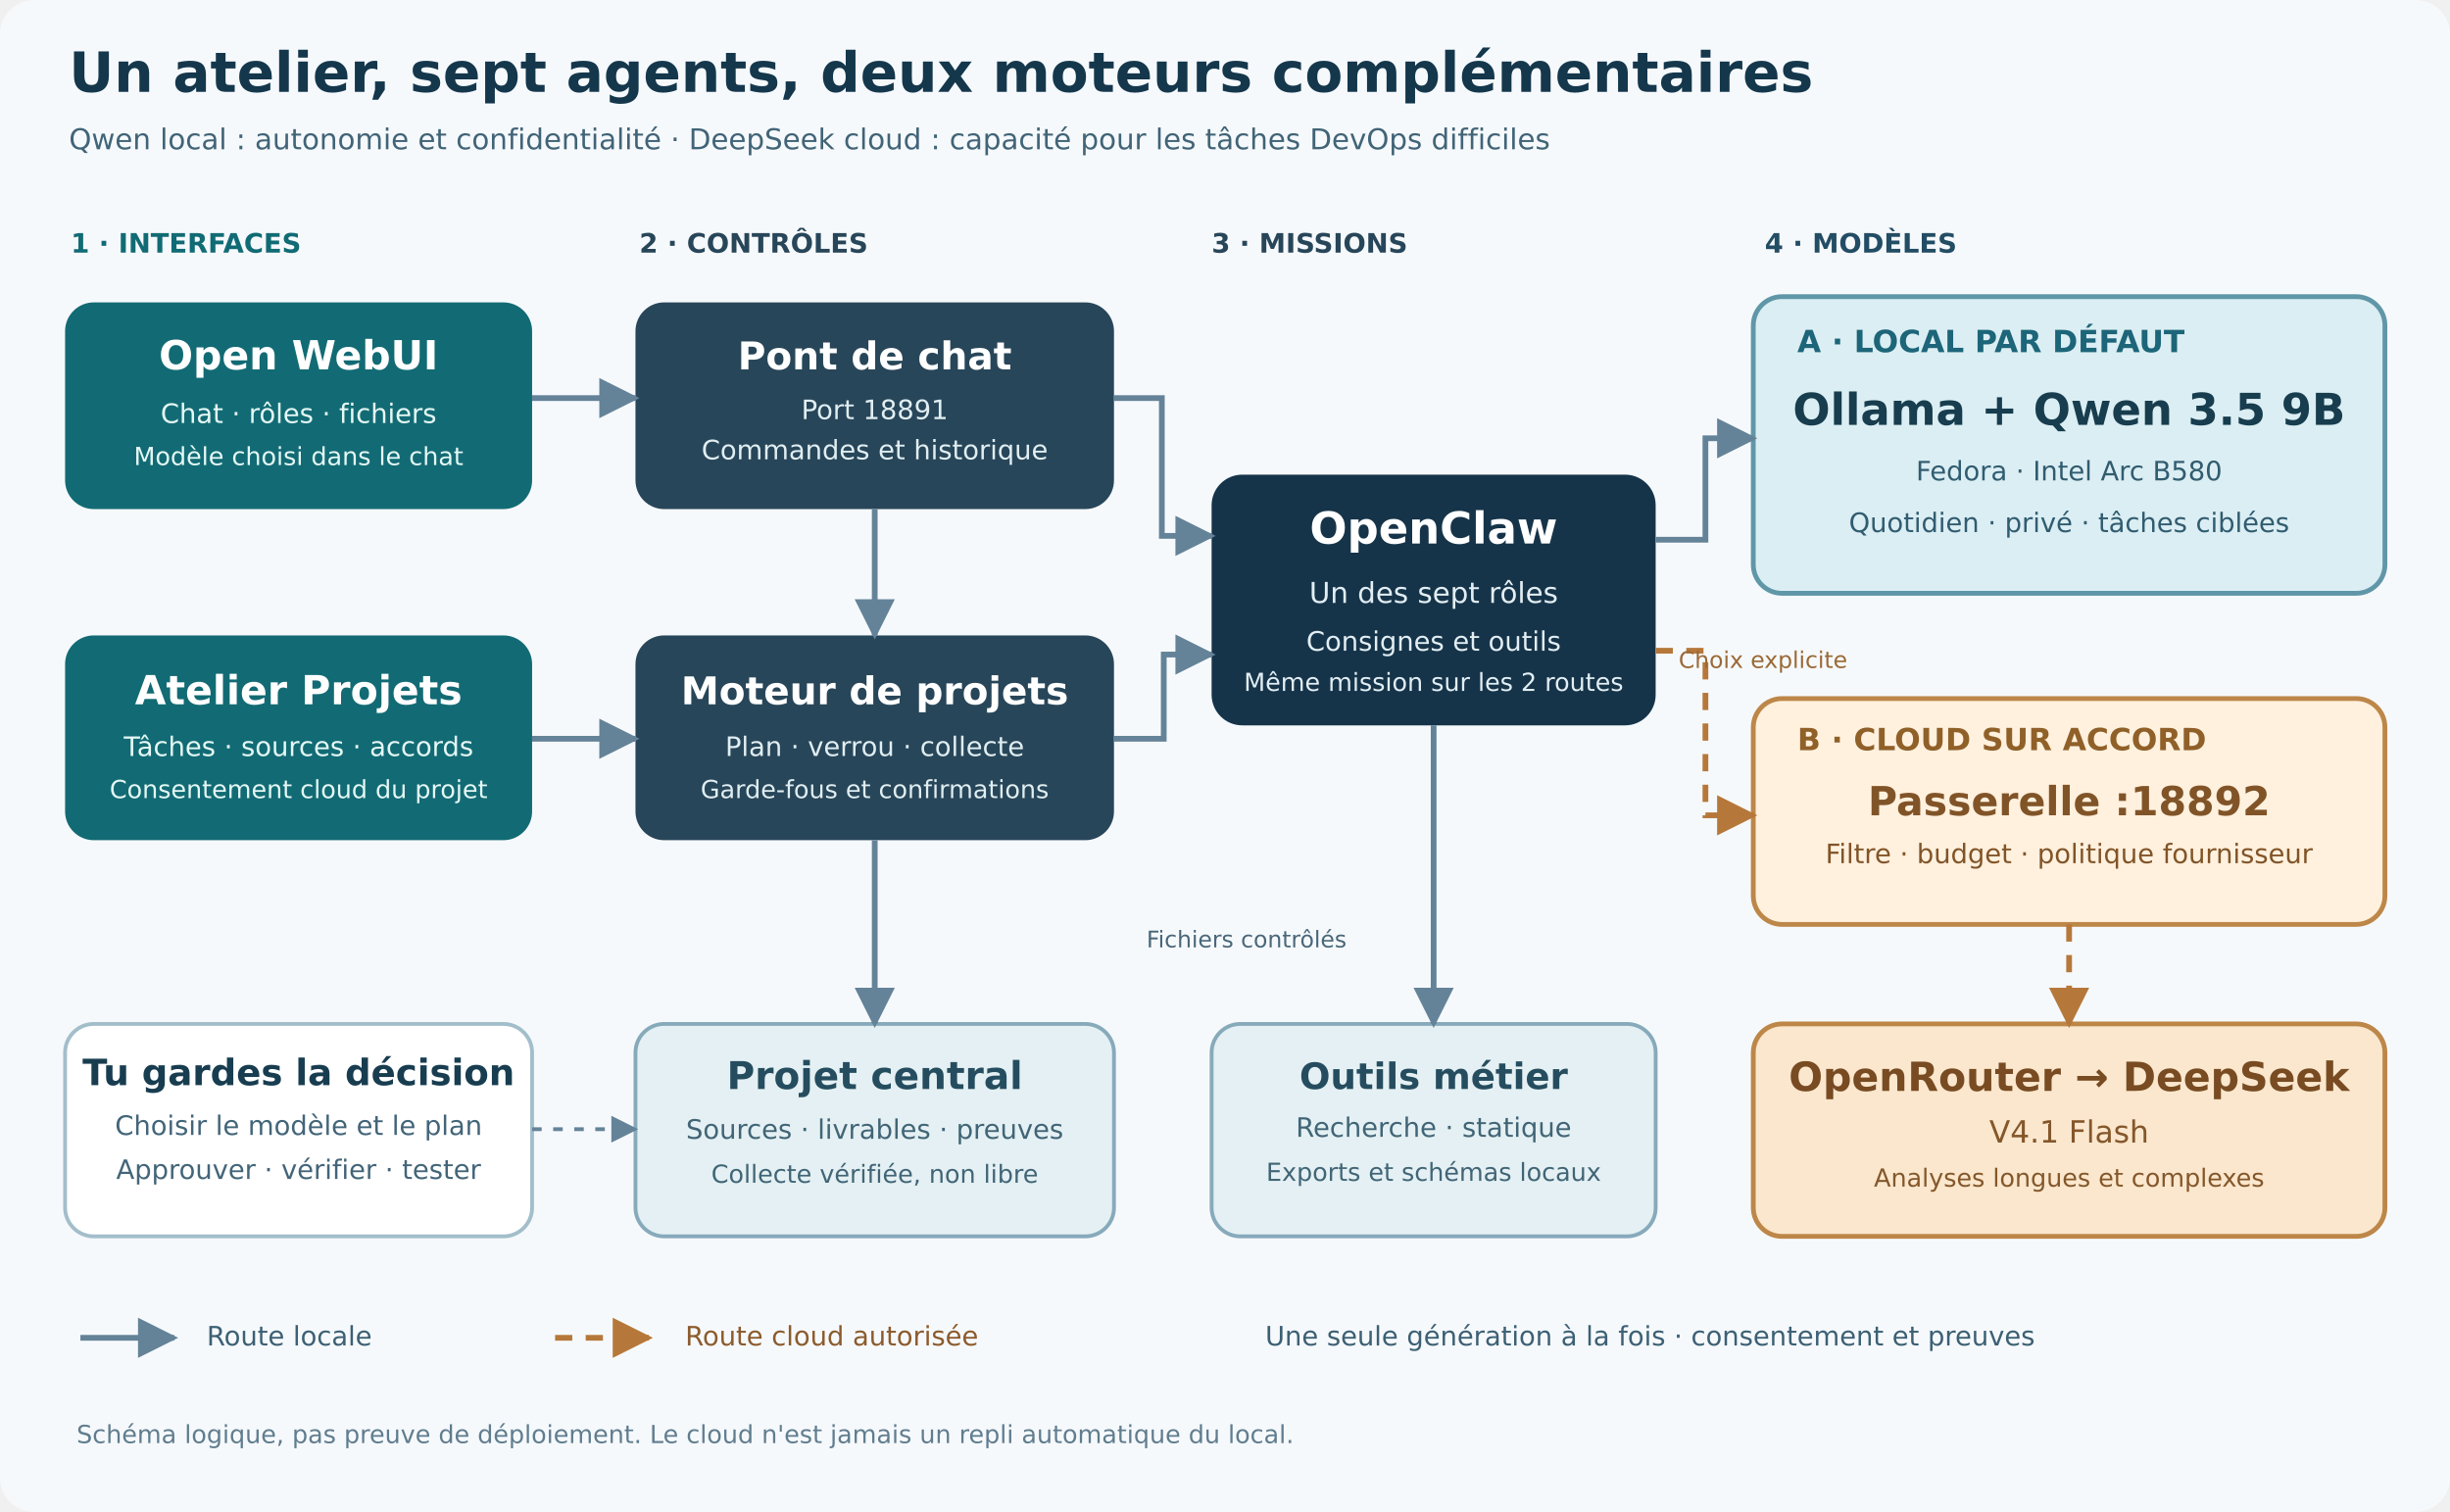
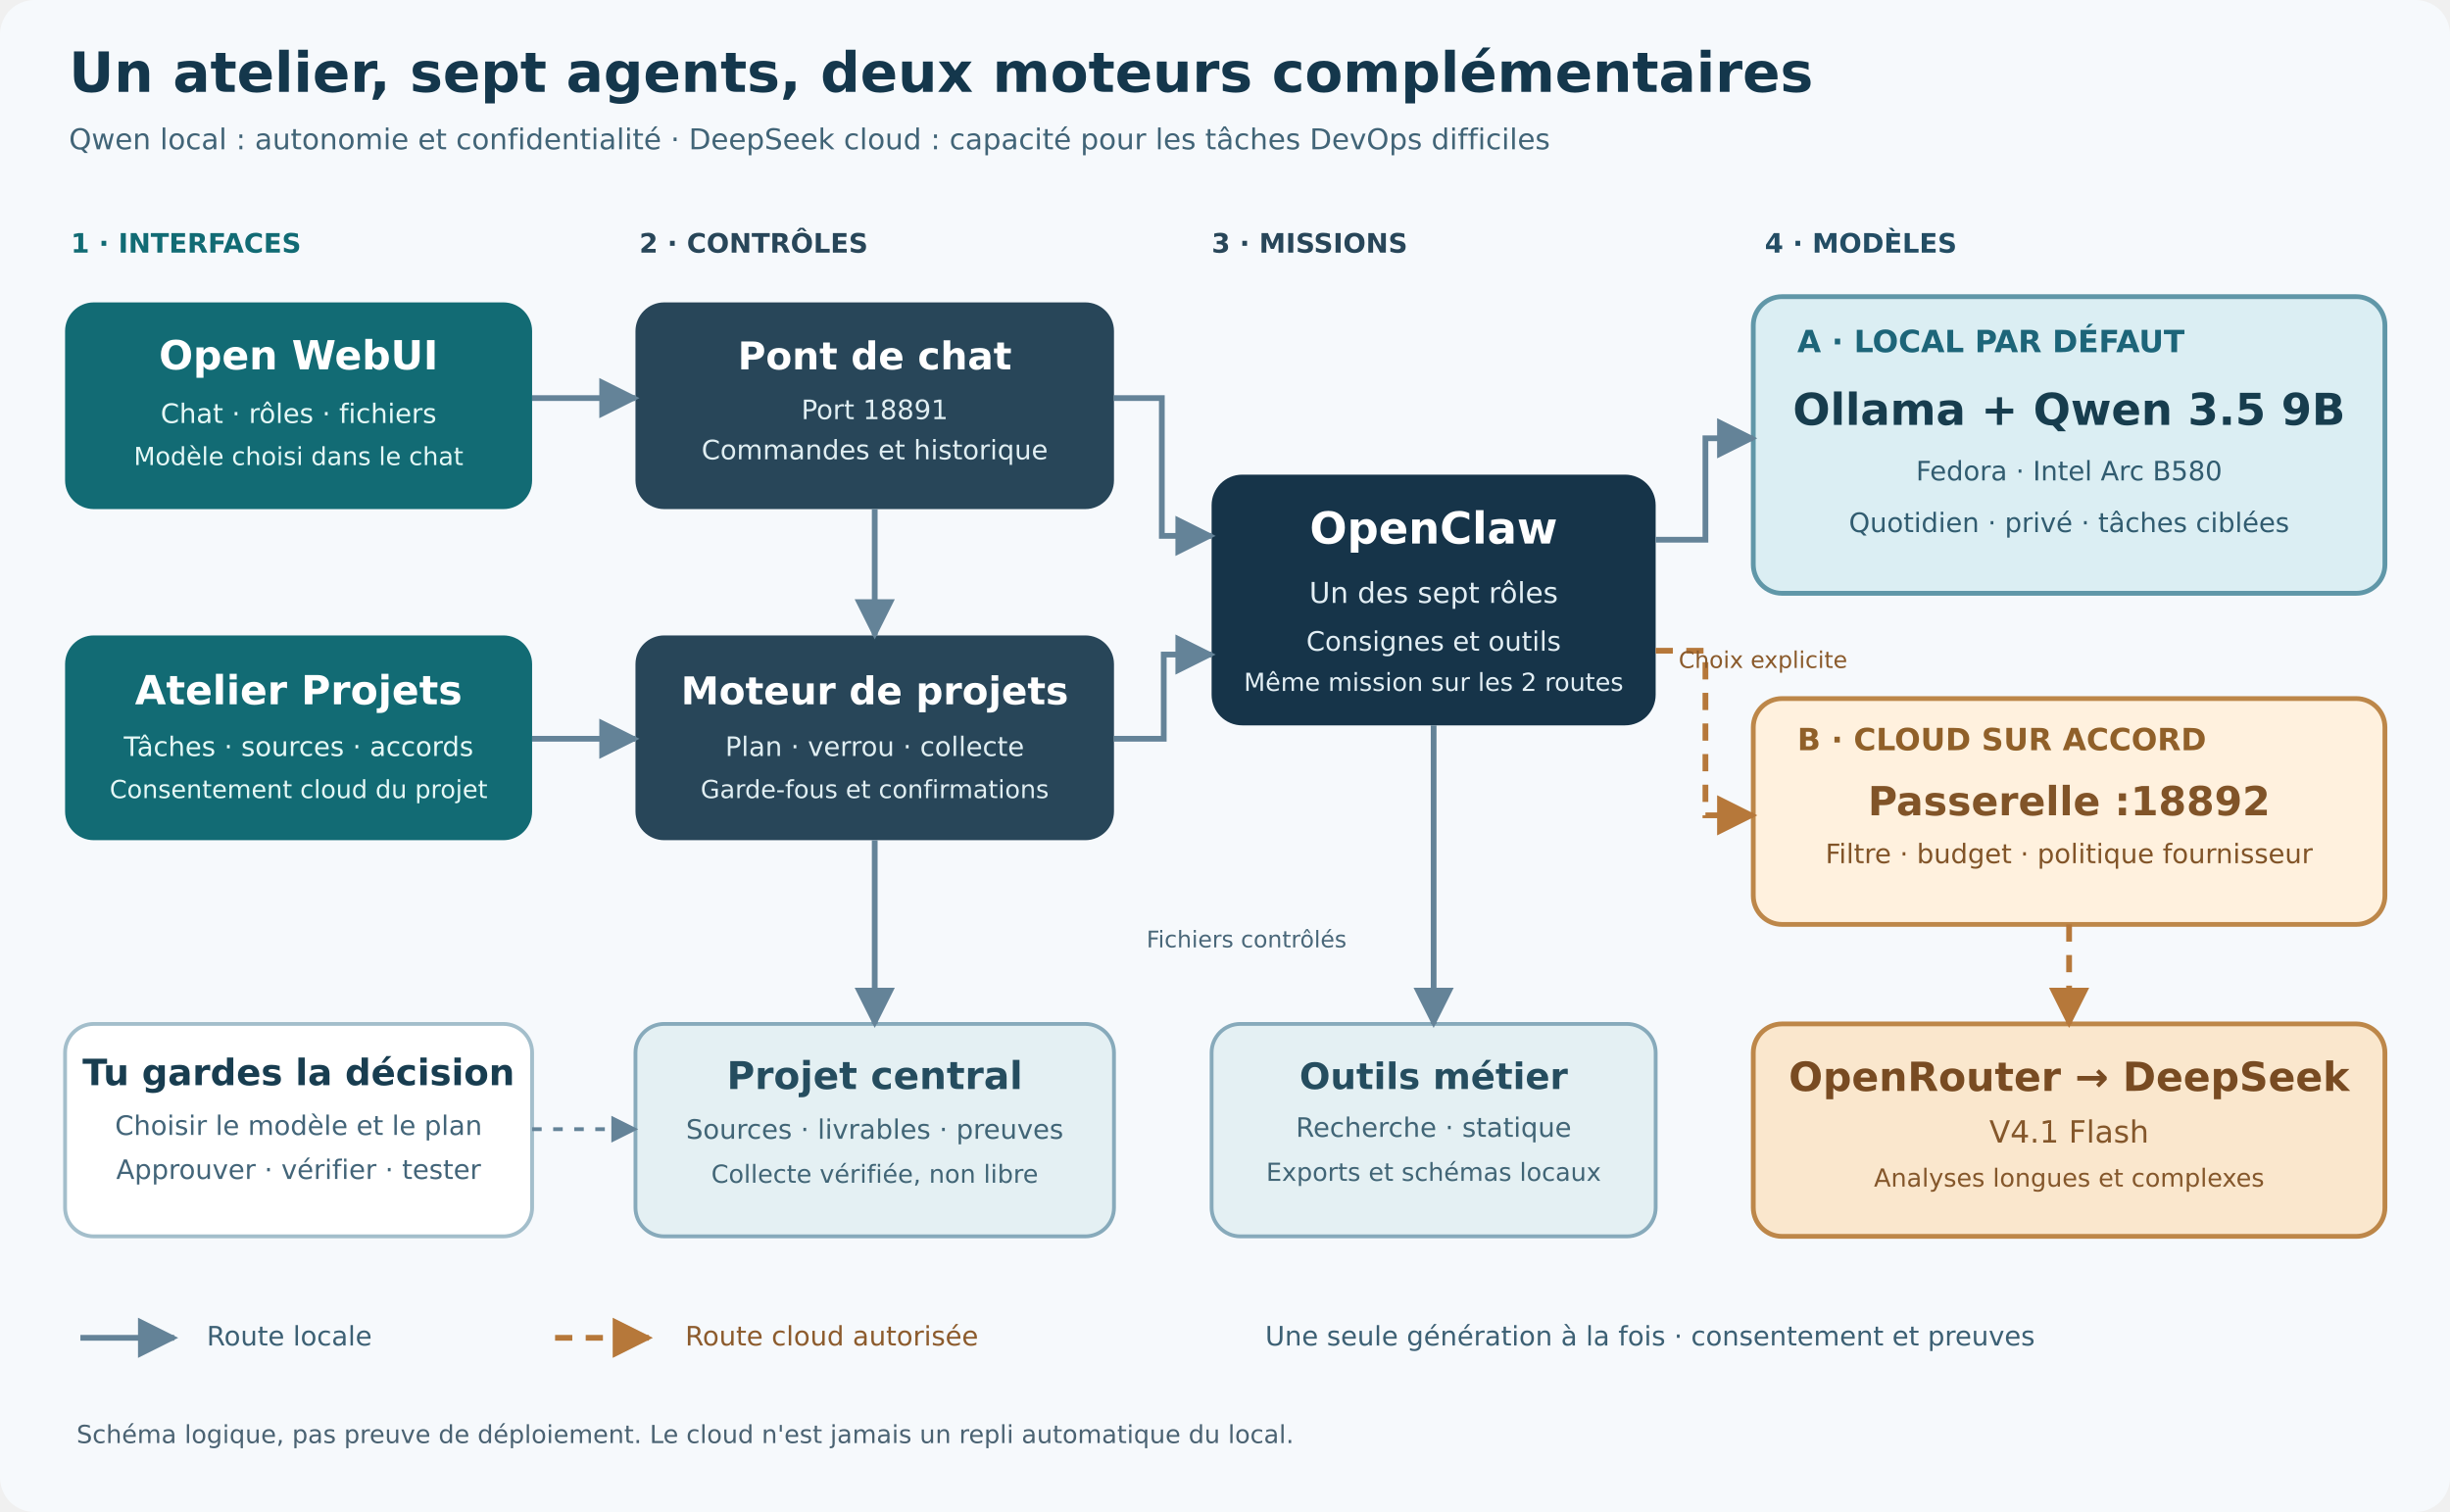
<svg xmlns="http://www.w3.org/2000/svg" viewBox="0 0 1280 790" role="img" aria-labelledby="title desc">
  <defs>
    <marker id="arrow" viewBox="0 0 10 10" refX="9" refY="5" markerWidth="7" markerHeight="7" orient="auto-start-reverse">
      <path d="M0 0L10 5L0 10Z" fill="#648398" />
    </marker>
    <marker id="cloudArrow" viewBox="0 0 10 10" refX="9" refY="5" markerWidth="7" markerHeight="7" orient="auto-start-reverse">
      <path d="M0 0L10 5L0 10Z" fill="#b6783a" />
    </marker>
  </defs>
  <rect width="1280" height="790" rx="18" fill="#f6f9fc" />
  <g font-family="DejaVu Sans,Arial,sans-serif">
    <text x="36" y="48" font-size="29" font-weight="700" fill="#14374c">Un atelier, sept agents, deux moteurs complémentaires</text>
    <text x="36" y="78" font-size="15" fill="#416477">Qwen local : autonomie et confidentialité · DeepSeek cloud : capacité pour les tâches DevOps difficiles</text>
    <g font-size="14" font-weight="700">
      <text x="37" y="132" fill="#116b74">1 · INTERFACES</text>
      <text x="334" y="132" fill="#284659">2 · CONTRÔLES</text>
      <text x="633" y="132" fill="#284659">3 · MISSIONS</text>
      <text x="922" y="132" fill="#234d64">4 · MODÈLES</text>
    </g>
    <rect x="34" y="158" width="244" height="108" rx="15" fill="#126b74" />
    <text x="156" y="193" fill="#fff" text-anchor="middle" font-weight="700" font-size="21">Open WebUI</text>
    <text x="156" y="221" fill="#e5f8f6" text-anchor="middle" font-size="14">Chat · rôles · fichiers</text>
    <text x="156" y="243" fill="#e5f8f6" text-anchor="middle" font-size="13">Modèle choisi dans le chat</text>
    <rect x="34" y="332" width="244" height="107" rx="15" fill="#126b74" />
    <text x="156" y="368" fill="#fff" text-anchor="middle" font-weight="700" font-size="21">Atelier Projets</text>
    <text x="156" y="395" fill="#e5f8f6" text-anchor="middle" font-size="14">Tâches · sources · accords</text>
    <text x="156" y="417" fill="#e5f8f6" text-anchor="middle" font-size="13">Consentement cloud du projet</text>
    <rect x="34" y="535" width="244" height="111" rx="15" fill="#ffffff" stroke="#a3becb" stroke-width="2" />
    <text x="156" y="567" fill="#183d50" text-anchor="middle" font-size="19" font-weight="700">Tu gardes la décision</text>
    <text x="156" y="593" fill="#436579" text-anchor="middle" font-size="14">Choisir le modèle et le plan</text>
    <text x="156" y="616" fill="#436579" text-anchor="middle" font-size="14">Approuver · vérifier · tester</text>
    <rect x="332" y="158" width="250" height="108" rx="15" fill="#284659" />
    <text x="457" y="193" fill="#fff" text-anchor="middle" font-weight="700" font-size="20">Pont de chat</text>
    <text x="457" y="219" fill="#e0eef2" text-anchor="middle" font-size="14">Port 18891</text>
    <text x="457" y="240" fill="#e0eef2" text-anchor="middle" font-size="14">Commandes et historique</text>
    <rect x="332" y="332" width="250" height="107" rx="15" fill="#284659" />
    <text x="457" y="368" fill="#fff" text-anchor="middle" font-weight="700" font-size="20">Moteur de projets</text>
    <text x="457" y="395" fill="#e0eef2" text-anchor="middle" font-size="14">Plan · verrou · collecte</text>
    <text x="457" y="417" fill="#e0eef2" text-anchor="middle" font-size="13">Garde-fous et confirmations</text>
    <rect x="332" y="535" width="250" height="111" rx="15" fill="#e4f0f3" stroke="#87aabb" stroke-width="2" />
    <text x="457" y="569" fill="#254d5f" text-anchor="middle" font-size="20" font-weight="700">Projet central</text>
    <text x="457" y="595" fill="#416576" text-anchor="middle" font-size="14">Sources · livrables · preuves</text>
    <text x="457" y="618" fill="#416576" text-anchor="middle" font-size="13">Collecte vérifiée, non libre</text>
    <rect x="633" y="248" width="232" height="131" rx="16" fill="#163449" />
    <text x="749" y="284" fill="#fff" text-anchor="middle" font-size="23" font-weight="700">OpenClaw</text>
    <text x="749" y="315" fill="#e2eef4" text-anchor="middle" font-size="15">Un des sept rôles</text>
    <text x="749" y="340" fill="#e2eef4" text-anchor="middle" font-size="14">Consignes et outils</text>
    <text x="749" y="361" fill="#e2eef4" text-anchor="middle" font-size="13">Même mission sur les 2 routes</text>
    <rect x="633" y="535" width="232" height="111" rx="15" fill="#e4f0f3" stroke="#87aabb" stroke-width="2" />
    <text x="749" y="569" fill="#254d5f" text-anchor="middle" font-size="19" font-weight="700">Outils métier</text>
    <text x="749" y="594" fill="#416576" text-anchor="middle" font-size="14">Recherche · statique</text>
    <text x="749" y="617" fill="#416576" text-anchor="middle" font-size="13">Exports et schémas locaux</text>
    <rect x="916" y="155" width="330" height="155" rx="15" fill="#dbeef3" stroke="#6097a8" stroke-width="2.5" />
    <text x="939" y="184" fill="#1d6579" font-size="16" font-weight="700">A · LOCAL PAR DÉFAUT</text>
    <text x="1081" y="222" text-anchor="middle" fill="#173d4e" font-size="23" font-weight="700">Ollama + Qwen 3.5 9B</text>
    <text x="1081" y="251" text-anchor="middle" fill="#315c70" font-size="14">Fedora · Intel Arc B580</text>
    <text x="1081" y="278" text-anchor="middle" fill="#315c70" font-size="14">Quotidien · privé · tâches ciblées</text>
    <rect x="916" y="365" width="330" height="118" rx="15" fill="#fff1de" stroke="#bd8749" stroke-width="2.5" />
    <text x="939" y="392" fill="#906029" font-size="16" font-weight="700">B · CLOUD SUR ACCORD</text>
    <text x="1081" y="426" text-anchor="middle" fill="#815428" font-size="21" font-weight="700">Passerelle :18892</text>
    <text x="1081" y="451" text-anchor="middle" fill="#815428" font-size="14">Filtre · budget · politique fournisseur</text>
    <rect x="916" y="535" width="330" height="111" rx="15" fill="#fae7cd" stroke="#bd8749" stroke-width="2.5" />
    <text x="1081" y="570" text-anchor="middle" fill="#784b22" font-size="21" font-weight="700">OpenRouter → DeepSeek</text>
    <text x="1081" y="597" text-anchor="middle" fill="#84572b" font-size="16">V4.1 Flash</text>
    <text x="1081" y="620" text-anchor="middle" fill="#84572b" font-size="13">Analyses longues et complexes</text>
    <g fill="none" stroke="#648398" stroke-width="3" marker-end="url(#arrow)">
      <path d="M278 208H332" />
      <path d="M278 386H332" />
      <path d="M582 208H607V280H633" />
      <path d="M582 386H608V342H633" />
      <path d="M457 266V332" />
      <path d="M457 439V535" />
      <path d="M865 282H891V229H916" />
      <path d="M749 379V535" />
    </g>
    <g fill="none" stroke="#b6783a" stroke-width="3" stroke-dasharray="9 7" marker-end="url(#cloudArrow)">
      <path d="M865 340H891V426H916" />
      <path d="M1081 483V535" />
    </g>
    <path d="M278 590H332" fill="none" stroke="#648398" stroke-width="2" stroke-dasharray="5 6" marker-end="url(#arrow)" />
    <text x="599" y="495" font-size="12" fill="#496779">Fichiers contrôlés</text>
-     <text x="877" y="349" font-size="12" fill="#9a6936">Choix explicite</text>
+     <text x="877" y="349" font-size="12" fill="#8a5a2b">Choix explicite</text>
    <line x1="42" y1="699" x2="91" y2="699" stroke="#648398" stroke-width="3" marker-end="url(#arrow)" />
    <text x="108" y="703" font-size="14" fill="#3c6074">Route locale</text>
    <line x1="290" y1="699" x2="339" y2="699" stroke="#b6783a" stroke-width="3" stroke-dasharray="9 7" marker-end="url(#cloudArrow)" />
    <text x="358" y="703" font-size="14" fill="#8c5b2d">Route cloud autorisée</text>
    <text x="661" y="703" font-size="14" fill="#3c6074">Une seule génération à la fois · consentement et preuves</text>
-     <text x="40" y="754" font-size="13" fill="#607d8e">Schéma logique, pas preuve de déploiement. Le cloud n'est jamais un repli automatique du local.</text>
+     <text x="40" y="754" font-size="13" fill="#4a6272">Schéma logique, pas preuve de déploiement. Le cloud n'est jamais un repli automatique du local.</text>
  </g>
</svg>
